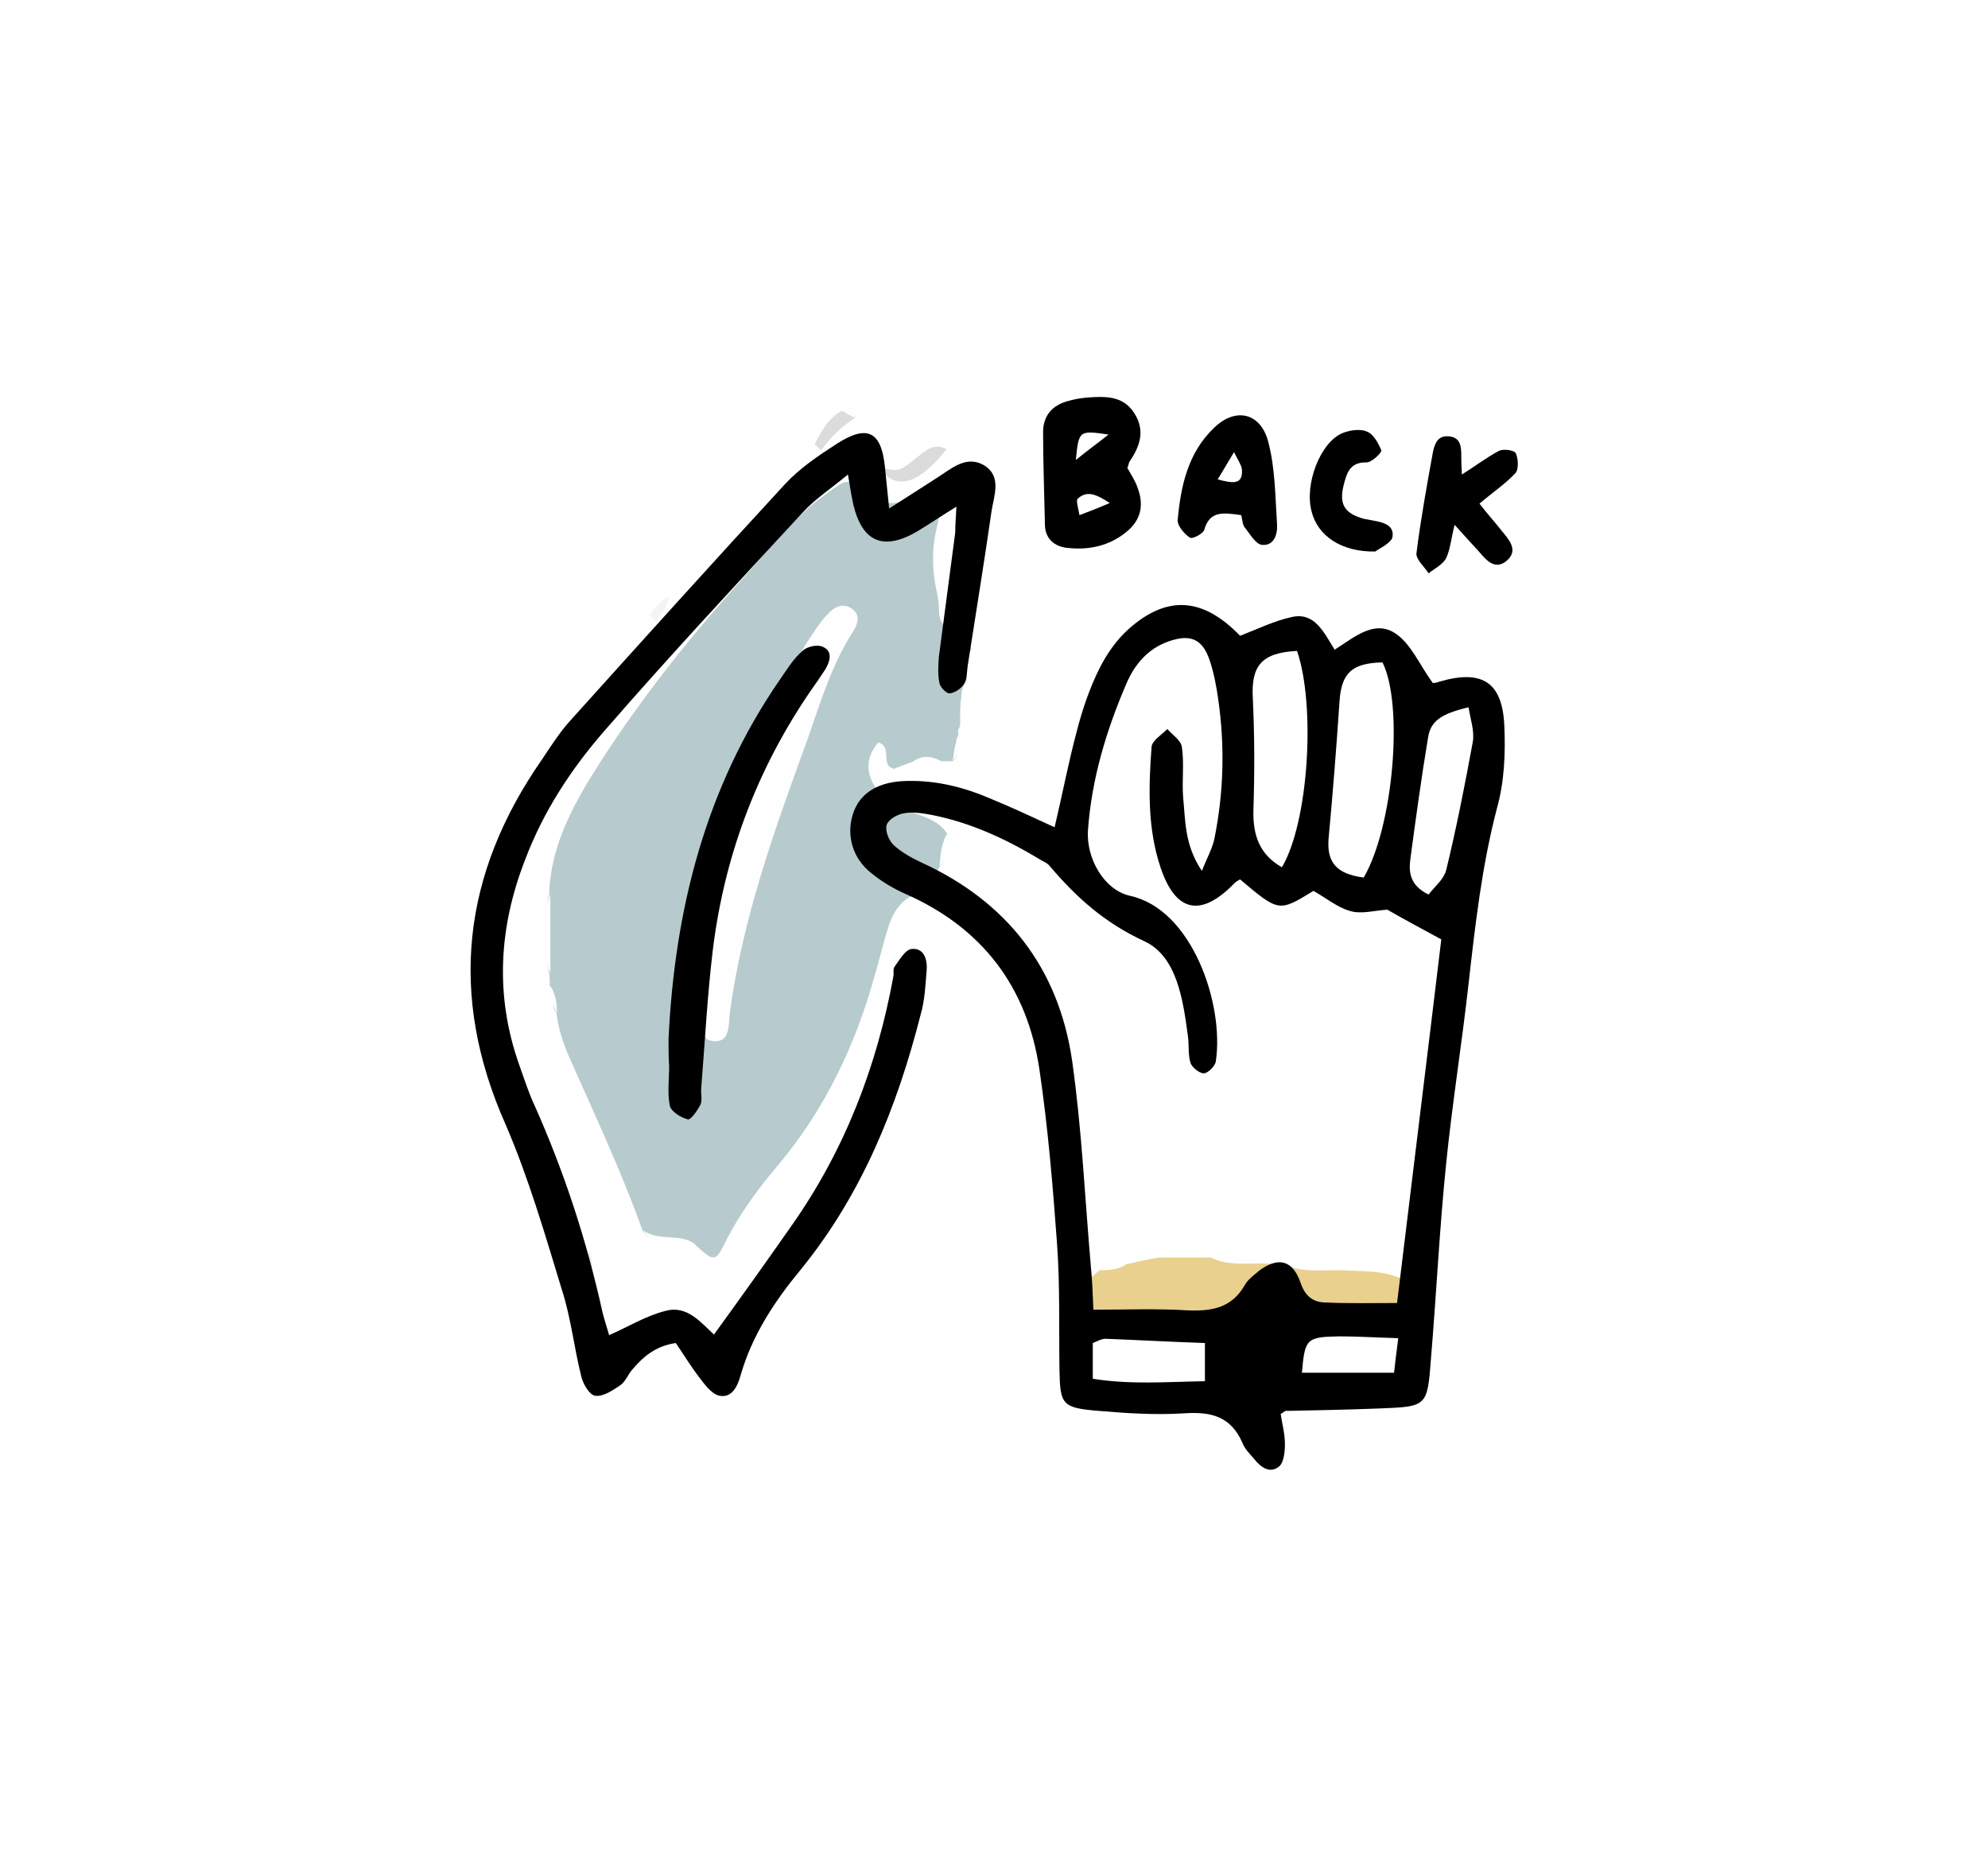
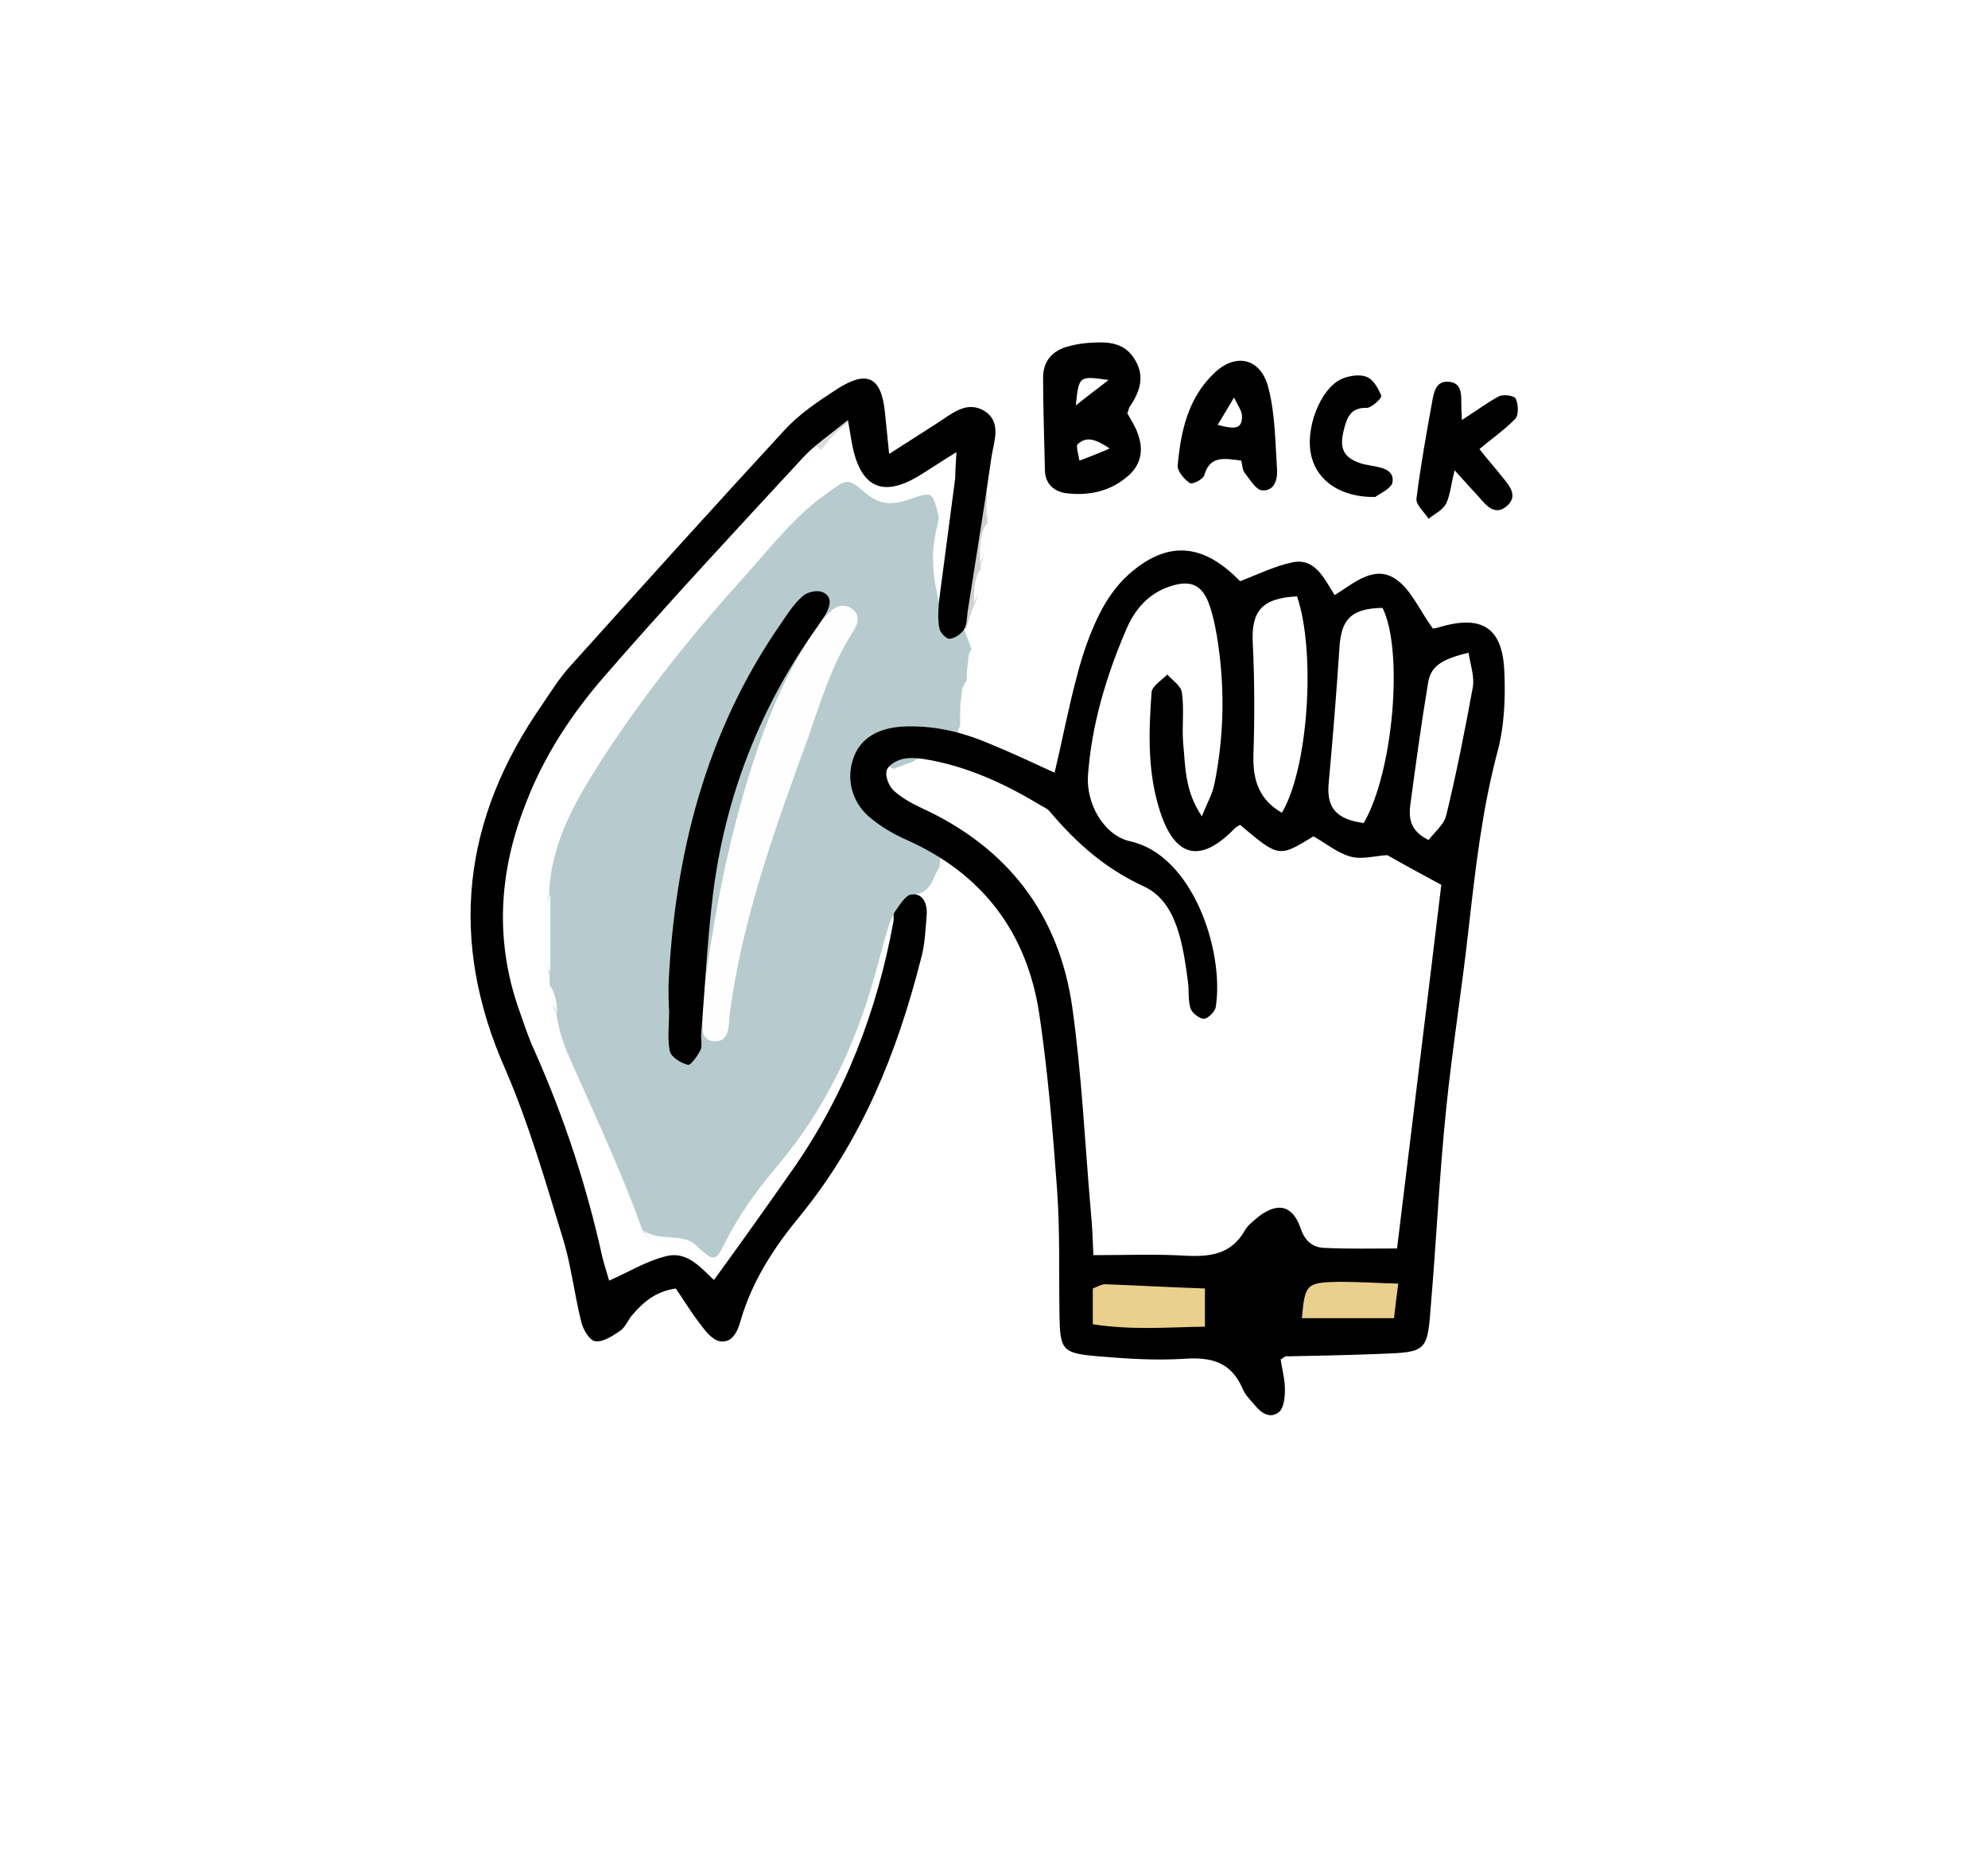
<svg xmlns="http://www.w3.org/2000/svg" version="1.1" id="Layer_1" x="0px" y="0px" viewBox="0 0 328 308" style="enable-background:new 0 0 328 308;" xml:space="preserve">
  <style type="text/css">
	.st0{fill:#B7CBCE;}
	.st1{fill:#E9D08D;}
	.st2{fill:#D0D0D0;}
	.st3{fill:#FEFEFE;}
	.st4{fill:#DBDBDB;}
	.st5{fill:#DCDCDC;}
	.st6{fill:#EAEAEA;}
	.st7{fill:#F4F4F4;}
	.st8{opacity:0.11;}
</style>
  <g id="_xFFFD__x83__x8C__xFFFD__x99__xA0_影像_1_">
</g>
-   <g id="_xFFFD__x9C__x96_撅_xFFFD__6_xA0_影像_1_">
-     <g>
-       <path class="st0" d="M157.2,125.6c-0.6,0-1.3,0-1.9,0c-1.5-0.8-3-0.8-4.5,0c-1.1,0.4-2.1,0.8-3.2,1.2c-1.8,0.9-3.7,1.8-2.2,4.3    c1.3,2,3.5,2.4,5.5,3.1c2.1,0.7,4.1,1.4,5.4,3.4c-1.4,1.6,0.4,3.9-1.3,5.5c-1.1,1.6-1.2,3.8-3.6,4.4c-2.9,0.8-4.2,3.3-5,6    c-0.8,2.6-1.4,5.2-2.2,7.9c-3.2,11.3-8.1,21.6-15.7,30.7c-3.4,4-6.5,8.2-8.9,13c-1.6,3.2-1.8,3.1-5,0.2c-2.6-1.8-6.5,1.3-8.6-2.3    c-3.5-9.8-7.9-19.1-12.1-28.6c-1-2.3-1.8-4.7-2.1-7.3c-1.2-1.3,0.1-3.2-1.1-4.4c0-0.7,0-1.4-0.1-2.1c-0.8-4.4-0.9-8.7,0-13.1    c0.3-8.4,4.3-15.3,8.6-22c7.1-11,15.3-21.2,24.1-30.9c4.1-4.6,7.9-9.5,13-13.1c3.5-2.5,3.4-2.8,6.7,0c2.5,2.1,4.9,1.7,7.6,0.7    c3.2-1.1,3.3-1,4.3,3.1c-0.8,4.8-0.8,9.6,0,14.4c0,2.2,0,4.4,3.3,3.2c0.5,0.2,0.8,0.5,0.9,1c0.4,1.1,0.8,2.1,1.2,3.2    c-1.3,1.7,0.3,3.9-1.1,5.6l0,0c-1.4,2.4,0.4,5.3-1.1,7.7c0,0.3,0,0.6,0,1C157.2,122.5,158.7,124.4,157.2,125.6z" />
-       <path class="st1" d="M208.6,208.5c1.1,0,2.1,0,3.2,0.1c3.2,1.4,6.7-0.4,9.9,1c2.6,0.2,5.3,0,7.9,0.8c3.6,1.1,3.8,1.5,3,5.7    c-0.8,2-2.6,2.7-4.5,3.3c-2.5,0-5,0.1-7.5,0.1c-13.1,0.9-26.1,0.8-39.2,0c-5.4-3.5-5.4-5.5,0-9.9c1.3-1.1,3.1,0.1,4.4-1    c1.8-0.4,3.6-0.8,5.4-1.1c2.2-0.8,4.3-0.8,6.5,0c0.7,0,1.4,0,2.1,0C202.6,208.9,205.8,207.1,208.6,208.5z" />
-       <path class="st2" d="M159.4,103.8c-0.3-0.3-0.6-0.7-0.9-1c0-1.5,0-2.9,0-4.4c1.4-3.9-0.4-8.1,1-12c0-0.7,0-1.5,0.1-2.2    c1.2-1.3-0.1-3.1,1.1-4.4c0.2-1.2,0.4-2.4,1.1-3.4c3.2,2.6,1.3,5.8,1.1,8.9c0,0.4,0,0.7,0,1.1c-1.4,2,0.3,4.5-1.1,6.6    c0,0.4,0,0.7,0,1.1c-1.3,1.6,0.2,3.8-1,5.5C160.3,100.9,159.8,102.3,159.4,103.8z" />
-       <path class="st3" d="M181.4,219.5c13.1,0,26.1,0,39.2,0c-1.6,1-3.4,1.1-5.2,1.1c-9.6,0-19.1,0-28.7,0    C184.8,220.5,183,220.5,181.4,219.5z" />
-       <path class="st4" d="M156.2,74.1c-4.9,6.1-8.5,6.9-11.3,2.9c3.4,0.9,3.4,0.9,6.6-1.7C152.8,74.4,153.9,73,156.2,74.1z" />
-       <path class="st3" d="M110.9,98.8c2.6-6.3,7.9-10,12.2-14.7c0.3,0.3,0.6,0.6,1,0.9C119.6,89.6,115.3,94.2,110.9,98.8z" />
-       <path class="st3" d="M108.3,102.7c-2.8,3.3-5.5,6.6-8.3,9.8c0.7-4.9,4.4-7.6,7.2-10.9C107.9,101.7,108,102.3,108.3,102.7z" />
-       <path class="st3" d="M145.3,131.1c-2.3-2.8-2.9-5.6-0.4-8.6c2.4,0.7,0.3,3.8,2.5,4.3C146.6,128.2,145.7,129.5,145.3,131.1z" />
-       <path class="st3" d="M135.5,74.3c-1.9,2.4-4.5,3.9-7.1,5.6c1.4-2.7,3.5-4.8,6-6.6C134.9,73.4,135.3,73.8,135.5,74.3z" />
-       <path class="st5" d="M135.5,74.3c-0.4-0.3-0.7-0.7-1.1-1c1.1-2.1,2.2-4.3,4.5-5.5c1.2-0.6,2.3-0.8,2.1,1.2    C138.8,70.4,137,72.2,135.5,74.3z" />
-       <path class="st3" d="M88.7,128.4c0.5,2.3-0.7,3.9-2.6,6.6C85.7,131.5,87,129.9,88.7,128.4z" />
-       <path class="st3" d="M155.1,99.6c-1.5-4.8-1.6-9.6,0-14.4C155.1,90,155.1,94.8,155.1,99.6z" />
-       <path class="st3" d="M90.8,147.5c0,4.4,0,8.7,0,13.1C89.2,156.2,89.2,151.8,90.8,147.5z" />
-       <path class="st3" d="M162.8,85.3c-0.2-3,0.6-6.1-1.1-8.9c0.7-1,1.6-1.2,1.8,0.1C164.1,79.5,164.3,82.5,162.8,85.3z" />
-       <path class="st3" d="M159.5,86.4c-0.3,4,0.7,8.1-1,12C158.7,94.4,157.6,90.3,159.5,86.4z" />
-       <path class="st3" d="M126,201.9c0,2.2-0.8,3.4-2.7,4.5C123.3,204.2,124,203,126,201.9z" />
-       <path class="st3" d="M106.1,203c2.6,1.9,6.1,0.4,8.6,2.3C111.8,204.8,108.2,206.6,106.1,203z" />
-       <path class="st3" d="M221.7,209.6c-3.3-0.1-6.7,0.5-9.9-1C215.1,208.8,218.5,207.9,221.7,209.6z" />
-       <path class="st3" d="M208.6,208.5c-3-0.1-6,0.4-8.8-1C202.8,207.6,205.8,206.9,208.6,208.5z" />
-       <path class="st3" d="M112.3,210.6c0.1-0.3,0.2-0.8,0.4-0.9c0.9-0.1,1.2,0.5,1.3,1.3c0,0.3-0.2,0.8-0.4,0.8    C112.8,211.9,112.5,211.2,112.3,210.6z" />
-       <path class="st3" d="M158.4,120.2c0.1-2.6-0.3-5.3,1.1-7.7C159.4,115.1,159.9,117.8,158.4,120.2z" />
-       <path class="st3" d="M197.7,207.5c-2.2,0-4.3,0-6.5,0C193.4,206.1,195.5,206.1,197.7,207.5z" />
-       <path class="st6" d="M97.3,206.4c0.1,0.7,0.3,1.3,0.4,2c0.1,0.5,0.1,1.1-0.5,1.1c-0.3,0-0.6-0.6-0.9-1    C95.6,207.3,95.4,206.3,97.3,206.4z" />
-       <path class="st3" d="M228.1,219.4c1.5-1.1,3-2.2,4.5-3.3C232.1,218.5,230.4,219.4,228.1,219.4z" />
-       <path class="st3" d="M161.7,92.9c0-2.2-0.2-4.5,1.1-6.6C162.8,88.6,163,90.9,161.7,92.9z" />
-       <path class="st7" d="M108.3,102.7c-0.4-0.4-0.7-0.7-1.1-1.1c0.8-1.4,1.9-2.5,3.3-3.3C110.1,100,109.1,101.3,108.3,102.7z" />
-       <path class="st3" d="M97.3,206.4c-0.4,0.7-0.7,1.4-1.1,2.1c-0.3-0.6-0.7-1.3-0.8-2c-0.2-0.6-0.3-1.6,0.6-1.7    C96.8,204.8,97,205.8,97.3,206.4z" />
-       <path class="st3" d="M155,143.1c0.2-1.9,0.2-3.8,1.3-5.5C156.2,139.5,156.3,141.5,155,143.1z" />
-       <path class="st3" d="M160.7,99.4c0-1.9,0-3.8,1-5.5C161.7,95.8,161.8,97.7,160.7,99.4z" />
-       <path class="st3" d="M159.5,112.6c0-1.9,0-3.8,1.1-5.6C160.6,108.9,160.7,110.9,159.5,112.6z" />
-       <path class="st3" d="M140.9,68.9c-0.7-0.4-1.4-0.8-2.1-1.2C140.1,67.3,141.6,66.2,140.9,68.9z" />
-       <path class="st3" d="M160.6,79.8c0,1.5-0.2,3-1.1,4.4C159.5,82.7,159.7,81.2,160.6,79.8z" />
-       <polygon class="st3" points="101.6,213.7 102,214 101.6,214.2   " />
-       <path class="st3" d="M185.8,208.6c-1.3,0.9-2.8,1-4.4,1C182.7,208.7,184.2,208.6,185.8,208.6z" />
-       <path class="st3" d="M157.2,125.6c0.2-1.5,0.3-3.1,1.2-4.5C158.4,122.8,158.3,124.3,157.2,125.6z" />
-       <path class="st3" d="M150.7,125.6c1.5-1,3-0.9,4.5,0C153.8,125.6,152.2,125.6,150.7,125.6z" />
-       <path class="st3" d="M90.8,162.7c0.9,1.4,1.1,2.9,1.1,4.4C91,165.8,90.8,164.2,90.8,162.7z" />
-       <path class="st3" d="M115.9,165.2c1.5-11.4,3.6-23.7,7.2-35.7c2.6-8.7,5.8-17.2,10.9-24.8c0.8-1.2,1.6-2.4,2.6-3.4    c1-1.1,2.4-1.9,3.9-0.9c1.6,1.1,1,2.6,0.2,3.9c-3.5,5.4-5.3,11.5-7.4,17.5c-5.4,14.8-10.8,29.7-12.9,45.4    c-0.2,1.8,0.1,4.8-2.6,4.6c-2.7-0.2-1.6-3.1-1.9-4.9C115.9,166.6,115.9,166.4,115.9,165.2z" />
+   <g>
+     <g id="_xFFFD__x9C__x96_撅_xFFFD__6_xA0_影像_1_">
+       <g>
+         <path class="st0" d="M157.2,125.6c-0.6,0-1.3,0-1.9,0c-1.5-0.8-3-0.8-4.5,0c-1.1,0.4-2.1,0.8-3.2,1.2c-1.8,0.9-3.7,1.8-2.2,4.3     c1.3,2,3.5,2.4,5.5,3.1c2.1,0.7,4.1,1.4,5.4,3.4c-1.4,1.6,0.4,3.9-1.3,5.5c-1.1,1.6-1.2,3.8-3.6,4.4c-2.9,0.8-4.2,3.3-5,6     c-0.8,2.6-1.4,5.2-2.2,7.9c-3.2,11.3-8.1,21.6-15.7,30.7c-3.4,4-6.5,8.2-8.9,13c-1.6,3.2-1.8,3.1-5,0.2c-2.6-1.8-6.5,1.3-8.6-2.3     c-3.5-9.8-7.9-19.1-12.1-28.6c-1-2.3-1.8-4.7-2.1-7.3c-1.2-1.3,0.1-3.2-1.1-4.4c0-0.7,0-1.4-0.1-2.1c-0.8-4.4-0.9-8.7,0-13.1     c0.3-8.4,4.3-15.3,8.6-22c7.1-11,15.3-21.2,24.1-30.9c4.1-4.6,7.9-9.5,13-13.1c3.5-2.5,3.4-2.8,6.7,0c2.5,2.1,4.9,1.7,7.6,0.7     c3.2-1.1,3.3-1,4.3,3.1c-0.8,4.8-0.8,9.6,0,14.4c0,2.2,0,4.4,3.3,3.2c0.5,0.2,0.8,0.5,0.9,1c0.4,1.1,0.8,2.1,1.2,3.2     c-1.3,1.7,0.3,3.9-1.1,5.6l0,0c-1.4,2.4,0.4,5.3-1.1,7.7c0,0.3,0,0.6,0,1C157.2,122.5,158.7,124.4,157.2,125.6z" />
+         <path class="st1" d="M208.6,208.5c1.1,0,2.1,0,3.2,0.1c3.2,1.4,6.7-0.4,9.9,1c2.6,0.2,5.3,0,7.9,0.8c3.6,1.1,3.8,1.5,3,5.7     c-0.8,2-2.6,2.7-4.5,3.3c-2.5,0-5,0.1-7.5,0.1c-13.1,0.9-26.1,0.8-39.2,0c-5.4-3.5-5.4-5.5,0-9.9c1.3-1.1,3.1,0.1,4.4-1     c1.8-0.4,3.6-0.8,5.4-1.1c2.2-0.8,4.3-0.8,6.5,0c0.7,0,1.4,0,2.1,0C202.6,208.9,205.8,207.1,208.6,208.5z" />
+         <path class="st2" d="M159.4,103.8c-0.3-0.3-0.6-0.7-0.9-1c0-1.5,0-2.9,0-4.4c1.4-3.9-0.4-8.1,1-12c0-0.7,0-1.5,0.1-2.2     c1.2-1.3-0.1-3.1,1.1-4.4c0.2-1.2,0.4-2.4,1.1-3.4c3.2,2.6,1.3,5.8,1.1,8.9c0,0.4,0,0.7,0,1.1c-1.4,2,0.3,4.5-1.1,6.6     c0,0.4,0,0.7,0,1.1c-1.3,1.6,0.2,3.8-1,5.5C160.3,100.9,159.8,102.3,159.4,103.8z" />
+         <path class="st3" d="M181.4,219.5c13.1,0,26.1,0,39.2,0c-1.6,1-3.4,1.1-5.2,1.1c-9.6,0-19.1,0-28.7,0     C184.8,220.5,183,220.5,181.4,219.5z" />
+         <path class="st4" d="M156.2,74.1c-4.9,6.1-8.5,6.9-11.3,2.9c3.4,0.9,3.4,0.9,6.6-1.7C152.8,74.4,153.9,73,156.2,74.1z" />
+         <path class="st3" d="M110.9,98.8c2.6-6.3,7.9-10,12.2-14.7c0.3,0.3,0.6,0.6,1,0.9C119.6,89.6,115.3,94.2,110.9,98.8z" />
+         <path class="st3" d="M108.3,102.7c-2.8,3.3-5.5,6.6-8.3,9.8c0.7-4.9,4.4-7.6,7.2-10.9C107.9,101.7,108,102.3,108.3,102.7z" />
+         <path class="st3" d="M145.3,131.1c-2.3-2.8-2.9-5.6-0.4-8.6c2.4,0.7,0.3,3.8,2.5,4.3C146.6,128.2,145.7,129.5,145.3,131.1z" />
+         <path class="st3" d="M135.5,74.3c-1.9,2.4-4.5,3.9-7.1,5.6c1.4-2.7,3.5-4.8,6-6.6C134.9,73.4,135.3,73.8,135.5,74.3z" />
+         <path class="st5" d="M135.5,74.3c-0.4-0.3-0.7-0.7-1.1-1c1.1-2.1,2.2-4.3,4.5-5.5c1.2-0.6,2.3-0.8,2.1,1.2     C138.8,70.4,137,72.2,135.5,74.3z" />
+         <path class="st3" d="M88.7,128.4c0.5,2.3-0.7,3.9-2.6,6.6C85.7,131.5,87,129.9,88.7,128.4z" />
+         <path class="st3" d="M155.1,99.6c-1.5-4.8-1.6-9.6,0-14.4C155.1,90,155.1,94.8,155.1,99.6z" />
+         <path class="st3" d="M90.8,147.5c0,4.4,0,8.7,0,13.1C89.2,156.2,89.2,151.8,90.8,147.5z" />
+         <path class="st3" d="M162.8,85.3c-0.2-3,0.6-6.1-1.1-8.9c0.7-1,1.6-1.2,1.8,0.1C164.1,79.5,164.3,82.5,162.8,85.3z" />
+         <path class="st3" d="M159.5,86.4c-0.3,4,0.7,8.1-1,12C158.7,94.4,157.6,90.3,159.5,86.4z" />
+         <path class="st3" d="M126,201.9c0,2.2-0.8,3.4-2.7,4.5C123.3,204.2,124,203,126,201.9z" />
+         <path class="st3" d="M106.1,203c2.6,1.9,6.1,0.4,8.6,2.3C111.8,204.8,108.2,206.6,106.1,203z" />
+         <path class="st3" d="M221.7,209.6c-3.3-0.1-6.7,0.5-9.9-1C215.1,208.8,218.5,207.9,221.7,209.6z" />
+         <path class="st3" d="M208.6,208.5c-3-0.1-6,0.4-8.8-1C202.8,207.6,205.8,206.9,208.6,208.5z" />
+         <path class="st3" d="M112.3,210.6c0.1-0.3,0.2-0.8,0.4-0.9c0.9-0.1,1.2,0.5,1.3,1.3c0,0.3-0.2,0.8-0.4,0.8     C112.8,211.9,112.5,211.2,112.3,210.6z" />
+         <path class="st3" d="M158.4,120.2c0.1-2.6-0.3-5.3,1.1-7.7C159.4,115.1,159.9,117.8,158.4,120.2z" />
+         <path class="st3" d="M197.7,207.5c-2.2,0-4.3,0-6.5,0C193.4,206.1,195.5,206.1,197.7,207.5z" />
+         <path class="st6" d="M97.3,206.4c0.1,0.7,0.3,1.3,0.4,2c0.1,0.5,0.1,1.1-0.5,1.1c-0.3,0-0.6-0.6-0.9-1     C95.6,207.3,95.4,206.3,97.3,206.4z" />
+         <path class="st3" d="M228.1,219.4c1.5-1.1,3-2.2,4.5-3.3C232.1,218.5,230.4,219.4,228.1,219.4z" />
+         <path class="st3" d="M161.7,92.9c0-2.2-0.2-4.5,1.1-6.6C162.8,88.6,163,90.9,161.7,92.9z" />
+         <path class="st7" d="M108.3,102.7c-0.4-0.4-0.7-0.7-1.1-1.1c0.8-1.4,1.9-2.5,3.3-3.3C110.1,100,109.1,101.3,108.3,102.7z" />
+         <path class="st3" d="M97.3,206.4c-0.4,0.7-0.7,1.4-1.1,2.1c-0.3-0.6-0.7-1.3-0.8-2c-0.2-0.6-0.3-1.6,0.6-1.7     C96.8,204.8,97,205.8,97.3,206.4z" />
+         <path class="st3" d="M155,143.1c0.2-1.9,0.2-3.8,1.3-5.5C156.2,139.5,156.3,141.5,155,143.1z" />
+         <path class="st3" d="M160.7,99.4c0-1.9,0-3.8,1-5.5C161.7,95.8,161.8,97.7,160.7,99.4z" />
+         <path class="st3" d="M159.5,112.6c0-1.9,0-3.8,1.1-5.6C160.6,108.9,160.7,110.9,159.5,112.6z" />
+         <path class="st3" d="M140.9,68.9c-0.7-0.4-1.4-0.8-2.1-1.2C140.1,67.3,141.6,66.2,140.9,68.9z" />
+         <path class="st3" d="M160.6,79.8c0,1.5-0.2,3-1.1,4.4C159.5,82.7,159.7,81.2,160.6,79.8z" />
+         <polygon class="st3" points="101.6,213.7 102,214 101.6,214.2    " />
+         <path class="st3" d="M185.8,208.6c-1.3,0.9-2.8,1-4.4,1C182.7,208.7,184.2,208.6,185.8,208.6z" />
+         <path class="st3" d="M157.2,125.6c0.2-1.5,0.3-3.1,1.2-4.5C158.4,122.8,158.3,124.3,157.2,125.6z" />
+         <path class="st3" d="M150.7,125.6c1.5-1,3-0.9,4.5,0C153.8,125.6,152.2,125.6,150.7,125.6z" />
+         <path class="st3" d="M90.8,162.7c0.9,1.4,1.1,2.9,1.1,4.4C91,165.8,90.8,164.2,90.8,162.7z" />
+         <path class="st3" d="M115.9,165.2c1.5-11.4,3.6-23.7,7.2-35.7c2.6-8.7,5.8-17.2,10.9-24.8c0.8-1.2,1.6-2.4,2.6-3.4     c1-1.1,2.4-1.9,3.9-0.9c1.6,1.1,1,2.6,0.2,3.9c-3.5,5.4-5.3,11.5-7.4,17.5c-5.4,14.8-10.8,29.7-12.9,45.4     c-0.2,1.8,0.1,4.8-2.6,4.6s-1.6-3.1-1.9-4.9C115.9,166.6,115.9,166.4,115.9,165.2z" />
+       </g>
    </g>
+     <g id="_xFFFD__x9C__x96_撅_xFFFD__5_xA0_影像_1_">
+       <g>
+         <path d="M211.3,224.3c0.2,1.5,0.7,3.2,0.7,5c0,1.3-0.2,3.1-1,3.7c-1.5,1.2-3,0.1-4.1-1.3c-0.7-0.8-1.5-1.6-1.9-2.6     c-1.9-4.4-5.2-5.2-9.6-4.9c-4.7,0.3-9.4,0-14.1-0.4c-6.1-0.5-6.4-1-6.5-6.9c-0.1-6.9,0.1-13.8-0.4-20.7     c-0.7-9.6-1.5-19.2-2.9-28.7c-2-13.6-9.4-23.4-22.1-29c-2-0.9-3.9-2-5.6-3.4c-3.1-2.4-4.2-6.2-3.1-9.7c1-3.3,3.8-5.2,8-5.5     c5-0.3,9.8,0.8,14.3,2.7c3.7,1.5,7.3,3.2,11,4.9c1.3-5.5,2.3-10.8,3.7-16c0.9-3.5,2.1-7,3.7-10.2c1.2-2.4,2.8-4.7,4.8-6.5     c6.4-5.7,12.3-5.2,18.4,1.1c2.9-1.1,5.7-2.5,8.6-3.1c3.7-0.8,5.2,2.5,7,5.4c3.2-2,6.5-5,10-2.7c2.6,1.7,4,5.2,6.2,8.2     c0,0,0.5,0,1-0.2c7.1-2.1,10.5,0,10.8,7.3c0.2,4.5,0,9.2-1.2,13.5c-2.5,9.5-3.6,19.3-4.7,29c-1.1,9.9-2.7,19.8-3.7,29.7     c-1.1,10.7-1.6,21.4-2.5,32.1c-0.6,8-0.6,8-8.6,8.3c-5.1,0.2-10.1,0.3-15.2,0.4C212.1,223.7,212,223.9,211.3,224.3z M198.3,134.7     c0.9-2.3,1.8-3.8,2.1-5.5c1.5-7.5,1.7-15.1,0.6-22.8c-0.3-2.1-0.7-4.3-1.4-6.4c-1.2-3.6-3.2-4.4-6.7-3.2s-5.7,3.8-7.1,7.1     c-3.3,7.7-5.7,15.7-6.3,24.1c-0.3,4.6,2.6,9.8,6.9,10.8c10.3,2.2,15.6,17.9,14.2,27.3c-0.1,0.8-1.3,2-2,2s-2-1-2.2-1.8     c-0.4-1.3-0.2-2.9-0.4-4.3c-0.8-6-1.8-13.2-7.2-15.7c-6.5-3-11.2-7.2-15.6-12.4c-0.3-0.4-0.9-0.7-1.3-0.9     c-5.6-3.4-11.5-6.2-18-7.5c-1.6-0.3-3.3-0.6-4.8-0.3c-1.1,0.2-2.5,1-2.8,1.9s0.3,2.5,1.1,3.3c1.3,1.2,2.9,2.1,4.6,2.9     c14.2,6.5,22.7,17.5,24.9,32.8c1.6,11.3,2.1,22.7,3.1,34.1c0.2,2.1,0.3,4.2,0.4,6.9c5.6,0,10.5-0.2,15.3,0.1     c4.1,0.2,7.5-0.3,9.7-4.2c0.5-0.9,1.5-1.6,2.3-2.3c3.2-2.4,5.6-1.8,6.9,2c0.7,2.1,2,3.1,3.8,3.2c4.1,0.2,8.2,0.1,12.1,0.1     c2.5-20.7,5-40.8,7.3-60c-3.5-1.9-6.3-3.4-8.9-4.9c-2,0.1-4.3,0.8-6.2,0.2c-2.1-0.6-4-2.2-6-3.3c-5.7,3.5-5.7,3.5-12.1-1.9     c-0.3,0.2-0.6,0.3-0.9,0.6c-5.5,5.7-9.7,4.9-12.2-2.5c-2.2-6.5-2-13.3-1.5-20c0.1-1,1.7-2,2.6-2.9c0.9,1,2.3,1.9,2.4,3     c0.4,2.7,0,5.4,0.2,8.2C195.6,126.4,195.4,130.4,198.3,134.7z M228.1,100.3c-5.1,0.1-6.8,1.8-7.1,6.5c-0.5,7.5-1.1,15.1-1.8,22.6     c-0.3,3.9,1.3,5.8,5.8,6.4C229.9,127.4,231.6,107.3,228.1,100.3z M214,98.4c-5.8,0.3-7.6,2.4-7.3,7.8c0.3,6.2,0.3,12.3,0.1,18.5     c-0.1,4.1,1,7.3,4.7,9.4C215.9,126.7,217.1,107.5,214,98.4z M235.7,138.6c1-1.3,2.5-2.5,2.9-4c1.7-7,3.1-14.1,4.4-21.2     c0.3-1.8-0.4-3.7-0.7-5.7c-4.6,1.1-6.3,2.3-6.7,5.1c-1.1,6.6-2,13.2-2.9,19.9C232.4,134.9,232.6,137.1,235.7,138.6z M198.8,212.6     c-5.9-0.2-11.1-0.5-16.4-0.7c-0.7,0-1.3,0.4-2.1,0.7c0,1.9,0,3.6,0,5.9c6.3,1,12.3,0.5,18.5,0.4     C198.8,216.7,198.8,214.9,198.8,212.6z M230.7,211.8c-3.6-0.1-6.7-0.3-9.7-0.3c-5.5,0.1-5.7,0.4-6.2,6c5,0,10,0,15.2,0     C230.2,215.6,230.4,214.2,230.7,211.8z" />
+         <path d="M157.8,74.6c-2.6,1.6-4.5,2.9-6.5,4.1c-5.5,3.2-9,1.8-10.5-4.4c-0.3-1.3-0.5-2.7-0.9-5c-2.9,2.4-5.5,4.1-7.5,6.3     c-11,11.9-22,23.7-32.6,35.9c-5.5,6.3-10.1,13.3-13.1,21.2c-4.4,11.2-5.1,22.6-1,34.1c0.8,2.2,1.5,4.5,2.5,6.6     c4.9,11,8.6,22.3,11.2,34.1c0.3,1.2,0.7,2.4,1.1,3.8c3.2-1.4,6.1-3.2,9.3-4c3.6-1,5.9,2,8,3.9c4.5-6.2,8.7-12.1,12.9-18.1     c8.7-12.4,14-26.2,16.7-41c0.1-0.5-0.1-1.2,0.2-1.6c0.8-1.1,1.7-2.7,2.7-2.9c2-0.3,2.7,1.5,2.6,3.3c-0.2,2.5-0.3,5.1-1,7.5     c-3.9,15.3-9.7,29.7-19.8,42.1c-4.3,5.2-8,10.8-9.9,17.4c-0.5,1.8-1.4,3.8-3.5,3.4c-1.3-0.3-2.4-1.8-3.3-3     c-1.4-1.8-2.6-3.8-3.9-5.7c-3.4,0.5-5.4,2.3-7.2,4.4c-0.7,0.8-1.1,2-2,2.6c-1.2,0.8-2.8,1.9-4.1,1.7c-0.9-0.1-2-1.9-2.3-3.2     c-1.2-4.8-1.7-9.7-3.2-14.3c-2.8-9.2-5.5-18.5-9.3-27.3c-9.5-21.4-7.1-41.4,6.1-60.3c1.4-2.1,2.8-4.3,4.5-6.2     c11.8-13.1,23.6-26.2,35.5-39.1c2.4-2.6,5.5-4.7,8.6-6.7c5-3.2,7.3-2,7.9,3.8c0.2,1.9,0.4,3.9,0.7,6.9c3.1-2,5.5-3.5,7.8-5     c2.4-1.5,4.9-3.9,7.9-2.1c2.9,1.8,1.6,5,1.2,7.5c-1.2,8.4-2.6,16.9-3.9,25.3c-0.2,1.1-0.1,2.3-0.6,3.2c-0.5,0.8-1.5,1.5-2.4,1.6     c-0.5,0.1-1.6-1-1.7-1.7c-0.3-1.4-0.2-2.9-0.1-4.3c0.9-6.8,1.8-13.7,2.7-20.5C157.6,77.8,157.7,76.6,157.8,74.6z" />
+         <path d="M110.3,162.5c1-21.4,6.1-41.6,18.4-59.4c1.1-1.6,2.2-3.4,3.7-4.7c0.7-0.7,2.4-1.1,3.3-0.7c1.7,0.7,1.3,2.3,0.5,3.7     c-0.4,0.6-0.8,1.2-1.2,1.8c-9.6,13.4-15.4,28.3-17.4,44.6c-0.9,7.5-1.3,15.2-1.9,22.7c-0.1,0.9,0.2,1.9-0.1,2.7     c-0.5,1-1.6,2.6-2.1,2.5c-1.2-0.3-2.8-1.3-3-2.3c-0.4-2.1-0.1-4.3-0.1-6.5C110.3,165.4,110.3,164,110.3,162.5z" />
+         <path d="M186,68.2c0.6,1.1,1.3,2.1,1.7,3.3c1.1,2.9,0.5,5.4-1.9,7.3c-2.8,2.3-6.2,3-9.7,2.6c-2.1-0.2-3.7-1.5-3.7-3.9     c-0.1-5.1-0.3-10.1-0.3-15.2c0-2.7,1.5-4.4,4-5.1c1-0.3,2.1-0.5,3.2-0.6c2.9-0.2,5.9-0.4,7.8,2.5c1.9,2.9,1,5.5-0.7,8     C186.2,67.4,186.2,67.8,186,68.2z M177.5,66.9c2.1-1.7,3.5-2.7,5.4-4.2C178,62,178,62,177.5,66.9z M183.1,74     c-2.3-1.5-3.8-2.1-5.3-0.7c-0.3,0.3,0.1,1.5,0.3,2.7C179.7,75.4,181,74.9,183.1,74z" />
+         <path d="M204.8,76c-2.9-0.4-5.2-0.8-6.1,2.4c-0.2,0.7-2,1.6-2.4,1.3c-0.9-0.6-2-1.9-2-2.8c0.5-5.7,1.7-11.2,6-15.3     c3.6-3.5,7.8-2.5,9,2.5c1.1,4.3,1.1,8.9,1.4,13.4c0.1,1.7-0.5,3.6-2.5,3.4c-1-0.1-1.9-1.7-2.7-2.7C205,77.7,205,76.9,204.8,76z      M200.9,70.1c2.6,0.7,4.2,0.9,4-1.7c-0.1-0.7-0.6-1.4-1.3-2.8C202.5,67.4,201.9,68.5,200.9,70.1z" />
+         <path d="M241.2,69.3c2.5-1.6,4.2-2.9,6.1-3.9c0.8-0.4,2.6-0.1,2.8,0.4c0.4,0.9,0.5,2.7-0.1,3.3c-1.7,1.8-3.8,3.2-5.9,5     c1.3,1.7,2.5,3,3.6,4.4c1.2,1.5,3,3.3,0.8,5.1c-1.9,1.5-3.3-0.2-4.5-1.6c-1.1-1.2-2.2-2.4-4-4.4c-0.6,2.3-0.7,4-1.4,5.5     c-0.6,1.1-1.9,1.7-2.9,2.5c-0.7-1.1-2.1-2.3-2-3.3c0.7-5.6,1.7-11.1,2.7-16.6c0.3-1.5,0.8-2.9,2.7-2.7c1.9,0.2,2,1.7,2,3.3     C241.1,67,241.1,67.7,241.2,69.3z" />
+         <path d="M226.9,82c-5.6,0.1-9.5-2.6-10.5-6.6c-1.2-4.5,1.4-11.3,5-12.9c1.2-0.5,3-0.8,4.1-0.3c1.1,0.4,1.9,1.9,2.4,3.1     c0.1,0.4-1.6,2-2.4,2c-2.8-0.1-3.3,1.8-3.8,3.7c-0.8,3.2,0.1,4.7,3.3,5.6c0.5,0.1,1.1,0.2,1.6,0.3c1.7,0.3,3.6,0.8,3.1,2.9     C229.2,80.8,227.4,81.6,226.9,82z" />
+       </g>
+     </g>
+     <g id="Square_xA0_影像_1_" class="st8">
+ 	</g>
  </g>
-   <g id="_xFFFD__x9C__x96_撅_xFFFD__5_xA0_影像_1_">
-     <g>
-       <path d="M211.3,233.3c0.2,1.5,0.7,3.2,0.7,5c0,1.3-0.2,3.1-1,3.7c-1.5,1.2-3,0.1-4.1-1.3c-0.7-0.8-1.5-1.6-1.9-2.6    c-1.9-4.4-5.2-5.2-9.6-4.9c-4.7,0.3-9.4,0-14.1-0.4c-6.1-0.5-6.4-1-6.5-6.9c-0.1-6.9,0.1-13.8-0.4-20.7    c-0.7-9.6-1.5-19.2-2.9-28.7c-2-13.6-9.4-23.4-22.1-29c-2-0.9-3.9-2-5.6-3.4c-3.1-2.4-4.2-6.2-3.1-9.7c1-3.3,3.8-5.2,8-5.5    c5-0.3,9.8,0.8,14.3,2.7c3.7,1.5,7.3,3.2,11,4.9c1.3-5.5,2.3-10.8,3.7-16c0.9-3.5,2.1-7,3.7-10.2c1.2-2.4,2.8-4.7,4.8-6.5    c6.4-5.7,12.3-5.2,18.4,1.1c2.9-1.1,5.7-2.5,8.6-3.1c3.7-0.8,5.2,2.5,7,5.4c3.2-2,6.5-5,10-2.7c2.6,1.7,4,5.2,6.2,8.2    c0,0,0.5,0,1-0.2c7.1-2.1,10.5,0,10.8,7.3c0.2,4.5,0,9.2-1.2,13.5c-2.5,9.5-3.6,19.3-4.7,29c-1.1,9.9-2.7,19.8-3.7,29.7    c-1.1,10.7-1.6,21.4-2.5,32.1c-0.6,8-0.6,8-8.6,8.3c-5.1,0.2-10.1,0.3-15.2,0.4C212.1,232.7,212,232.9,211.3,233.3z M198.3,143.7    c0.9-2.3,1.8-3.8,2.1-5.5c1.5-7.5,1.7-15.1,0.6-22.8c-0.3-2.1-0.7-4.3-1.4-6.4c-1.2-3.6-3.2-4.4-6.7-3.2s-5.7,3.8-7.1,7.1    c-3.3,7.7-5.7,15.7-6.3,24.1c-0.3,4.6,2.6,9.8,6.9,10.8c10.3,2.2,15.6,17.9,14.2,27.3c-0.1,0.8-1.3,2-2,2s-2-1-2.2-1.8    c-0.4-1.3-0.2-2.9-0.4-4.3c-0.8-6-1.8-13.2-7.2-15.7c-6.5-3-11.2-7.2-15.6-12.4c-0.3-0.4-0.9-0.7-1.3-0.9    c-5.6-3.4-11.5-6.2-18-7.5c-1.6-0.3-3.3-0.6-4.8-0.3c-1.1,0.2-2.5,1-2.8,1.9s0.3,2.5,1.1,3.3c1.3,1.2,2.9,2.1,4.6,2.9    c14.2,6.5,22.7,17.5,24.9,32.8c1.6,11.3,2.1,22.7,3.1,34.1c0.2,2.1,0.3,4.2,0.4,6.9c5.6,0,10.5-0.2,15.3,0.1    c4.1,0.2,7.5-0.3,9.7-4.2c0.5-0.9,1.5-1.6,2.3-2.3c3.2-2.4,5.6-1.8,6.9,2c0.7,2.1,2,3.1,3.8,3.2c4.1,0.2,8.2,0.1,12.1,0.1    c2.5-20.7,5-40.8,7.3-60c-3.5-1.9-6.3-3.4-8.9-4.9c-2,0.1-4.3,0.8-6.2,0.2c-2.1-0.6-4-2.2-6-3.3c-5.7,3.5-5.7,3.5-12.1-1.9    c-0.3,0.2-0.6,0.3-0.9,0.6c-5.5,5.7-9.7,4.9-12.2-2.5c-2.2-6.5-2-13.3-1.5-20c0.1-1,1.7-2,2.6-2.9c0.9,1,2.3,1.9,2.4,3    c0.4,2.7,0,5.4,0.2,8.2C195.6,135.4,195.4,139.4,198.3,143.7z M228.1,109.3c-5.1,0.1-6.8,1.8-7.1,6.5c-0.5,7.5-1.1,15.1-1.8,22.6    c-0.3,3.9,1.3,5.8,5.8,6.4C229.9,136.4,231.6,116.3,228.1,109.3z M214,107.4c-5.8,0.3-7.6,2.4-7.3,7.8c0.3,6.2,0.3,12.3,0.1,18.5    c-0.1,4.1,1,7.3,4.7,9.4C215.9,135.7,217.1,116.5,214,107.4z M235.7,147.6c1-1.3,2.5-2.5,2.9-4c1.7-7,3.1-14.1,4.4-21.2    c0.3-1.8-0.4-3.7-0.7-5.7c-4.6,1.1-6.3,2.3-6.7,5.1c-1.1,6.6-2,13.2-2.9,19.9C232.4,143.9,232.6,146.1,235.7,147.6z M198.8,221.6    c-5.9-0.2-11.1-0.5-16.4-0.7c-0.7,0-1.3,0.4-2.1,0.7c0,1.9,0,3.6,0,5.9c6.3,1,12.3,0.5,18.5,0.4    C198.8,225.7,198.8,223.9,198.8,221.6z M230.7,220.8c-3.6-0.1-6.7-0.3-9.7-0.3c-5.5,0.1-5.7,0.4-6.2,6c5,0,10,0,15.2,0    C230.2,224.6,230.4,223.2,230.7,220.8z" />
-       <path d="M157.8,83.6c-2.6,1.6-4.5,2.9-6.5,4.1c-5.5,3.2-9,1.8-10.5-4.4c-0.3-1.3-0.5-2.7-0.9-5c-2.9,2.4-5.5,4.1-7.5,6.3    c-11,11.9-22,23.7-32.6,35.9c-5.5,6.3-10.1,13.3-13.1,21.2c-4.4,11.2-5.1,22.6-1,34.1c0.8,2.2,1.5,4.5,2.5,6.6    c4.9,11,8.6,22.3,11.2,34.1c0.3,1.2,0.7,2.4,1.1,3.8c3.2-1.4,6.1-3.2,9.3-4c3.6-1,5.9,2,8,3.9c4.5-6.2,8.7-12.1,12.9-18.1    c8.7-12.4,14-26.2,16.7-41c0.1-0.5-0.1-1.2,0.2-1.6c0.8-1.1,1.7-2.7,2.7-2.9c2-0.3,2.7,1.5,2.6,3.3c-0.2,2.5-0.3,5.1-1,7.5    c-3.9,15.3-9.7,29.7-19.8,42.1c-4.3,5.2-8,10.8-9.9,17.4c-0.5,1.8-1.4,3.8-3.5,3.4c-1.3-0.3-2.4-1.8-3.3-3    c-1.4-1.8-2.6-3.8-3.9-5.7c-3.4,0.5-5.4,2.3-7.2,4.4c-0.7,0.8-1.1,2-2,2.6c-1.2,0.8-2.8,1.9-4.1,1.7c-0.9-0.1-2-1.9-2.3-3.2    c-1.2-4.8-1.7-9.7-3.2-14.3c-2.8-9.2-5.5-18.5-9.3-27.3c-9.5-21.4-7.1-41.4,6.1-60.3c1.4-2.1,2.8-4.3,4.5-6.2    c11.8-13.1,23.6-26.2,35.5-39.1c2.4-2.6,5.5-4.7,8.6-6.7c5-3.2,7.3-2,7.9,3.8c0.2,1.9,0.4,3.9,0.7,6.9c3.1-2,5.5-3.5,7.8-5    c2.4-1.5,4.9-3.9,7.9-2.1c2.9,1.8,1.6,5,1.2,7.5c-1.2,8.4-2.6,16.9-3.9,25.3c-0.2,1.1-0.1,2.3-0.6,3.2c-0.5,0.8-1.5,1.5-2.4,1.6    c-0.5,0.1-1.6-1-1.7-1.7c-0.3-1.4-0.2-2.9-0.1-4.3c0.9-6.8,1.8-13.7,2.7-20.5C157.6,86.8,157.7,85.6,157.8,83.6z" />
-       <path d="M110.3,171.5c1-21.4,6.1-41.6,18.4-59.4c1.1-1.6,2.2-3.4,3.7-4.7c0.7-0.7,2.4-1.1,3.3-0.7c1.7,0.7,1.3,2.3,0.5,3.7    c-0.4,0.6-0.8,1.2-1.2,1.8c-9.6,13.4-15.4,28.3-17.4,44.6c-0.9,7.5-1.3,15.2-1.9,22.7c-0.1,0.9,0.2,1.9-0.1,2.7    c-0.5,1-1.6,2.6-2.1,2.5c-1.2-0.3-2.8-1.3-3-2.3c-0.4-2.1-0.1-4.3-0.1-6.5C110.3,174.4,110.3,173,110.3,171.5z" />
-       <path d="M186,77.2c0.6,1.1,1.3,2.1,1.7,3.3c1.1,2.9,0.5,5.4-1.9,7.3c-2.8,2.3-6.2,3-9.7,2.6c-2.1-0.2-3.7-1.5-3.7-3.9    c-0.1-5.1-0.3-10.1-0.3-15.2c0-2.7,1.5-4.4,4-5.1c1-0.3,2.1-0.5,3.2-0.6c2.9-0.2,5.9-0.4,7.8,2.5c1.9,2.9,1,5.5-0.7,8    C186.2,76.4,186.2,76.8,186,77.2z M177.5,75.9c2.1-1.7,3.5-2.7,5.4-4.2C178,71,178,71,177.5,75.9z M183.1,83    c-2.3-1.5-3.8-2.1-5.3-0.7c-0.3,0.3,0.1,1.5,0.3,2.7C179.7,84.4,181,83.9,183.1,83z" />
-       <path d="M204.8,85c-2.9-0.4-5.2-0.8-6.1,2.4c-0.2,0.7-2,1.6-2.4,1.3c-0.9-0.6-2-1.9-2-2.8c0.5-5.7,1.7-11.2,6-15.3    c3.6-3.5,7.8-2.5,9,2.5c1.1,4.3,1.1,8.9,1.4,13.4c0.1,1.7-0.5,3.6-2.5,3.4c-1-0.1-1.9-1.7-2.7-2.7C205,86.7,205,85.9,204.8,85z     M200.9,79.1c2.6,0.7,4.2,0.9,4-1.7c-0.1-0.7-0.6-1.4-1.3-2.8C202.5,76.4,201.9,77.5,200.9,79.1z" />
-       <path d="M241.2,78.3c2.5-1.6,4.2-2.9,6.1-3.9c0.8-0.4,2.6-0.1,2.8,0.4c0.4,0.9,0.5,2.7-0.1,3.3c-1.7,1.8-3.8,3.2-5.9,5    c1.3,1.7,2.5,3,3.6,4.4c1.2,1.5,3,3.3,0.8,5.1c-1.9,1.5-3.3-0.2-4.5-1.6c-1.1-1.2-2.2-2.4-4-4.4c-0.6,2.3-0.7,4-1.4,5.5    c-0.6,1.1-1.9,1.7-2.9,2.5c-0.7-1.1-2.1-2.3-2-3.3c0.7-5.6,1.7-11.1,2.7-16.6c0.3-1.5,0.8-2.9,2.7-2.7c1.9,0.2,2,1.7,2,3.3    C241.1,76,241.1,76.7,241.2,78.3z" />
-       <path d="M226.9,91c-5.6,0.1-9.5-2.6-10.5-6.6c-1.2-4.5,1.4-11.3,5-12.9c1.2-0.5,3-0.8,4.1-0.3c1.1,0.4,1.9,1.9,2.4,3.1    c0.1,0.4-1.6,2-2.4,2c-2.8-0.1-3.3,1.8-3.8,3.7c-0.8,3.2,0.1,4.7,3.3,5.6c0.5,0.1,1.1,0.2,1.6,0.3c1.7,0.3,3.6,0.8,3.1,2.9    C229.2,89.8,227.4,90.6,226.9,91z" />
-     </g>
-   </g>
-   <g id="Square_xA0_影像_1_" class="st8">
- </g>
</svg>
